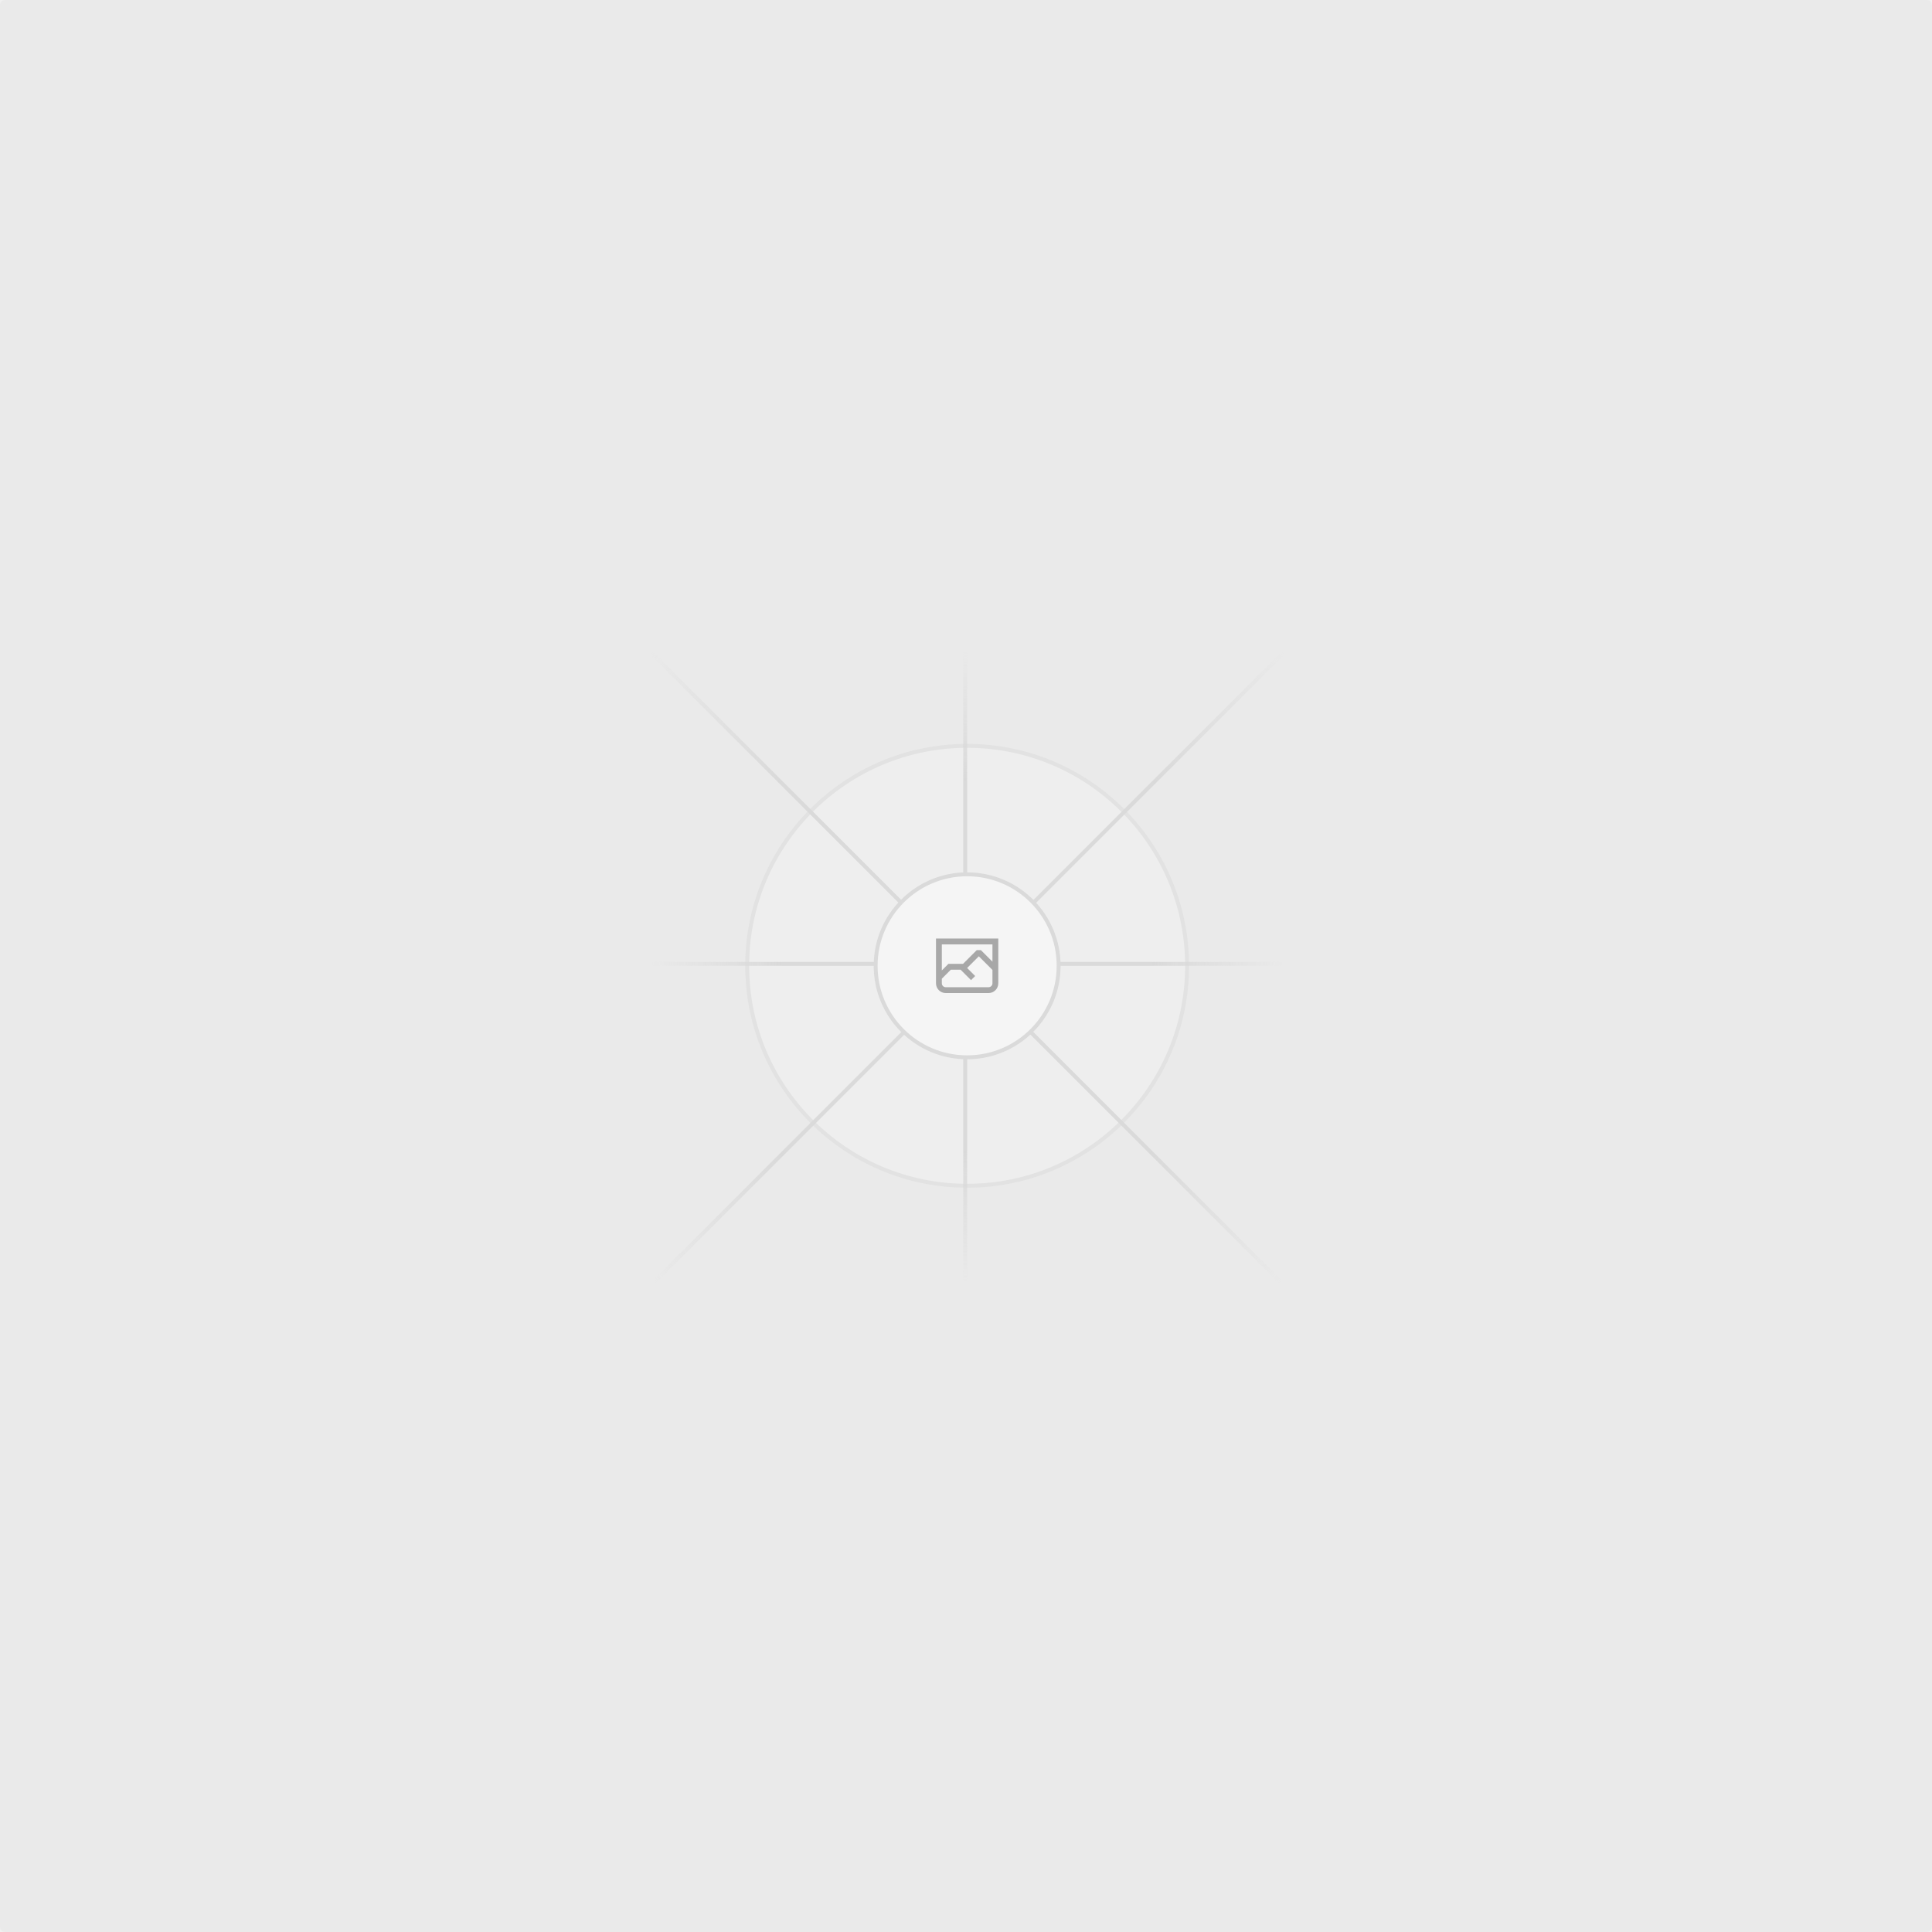
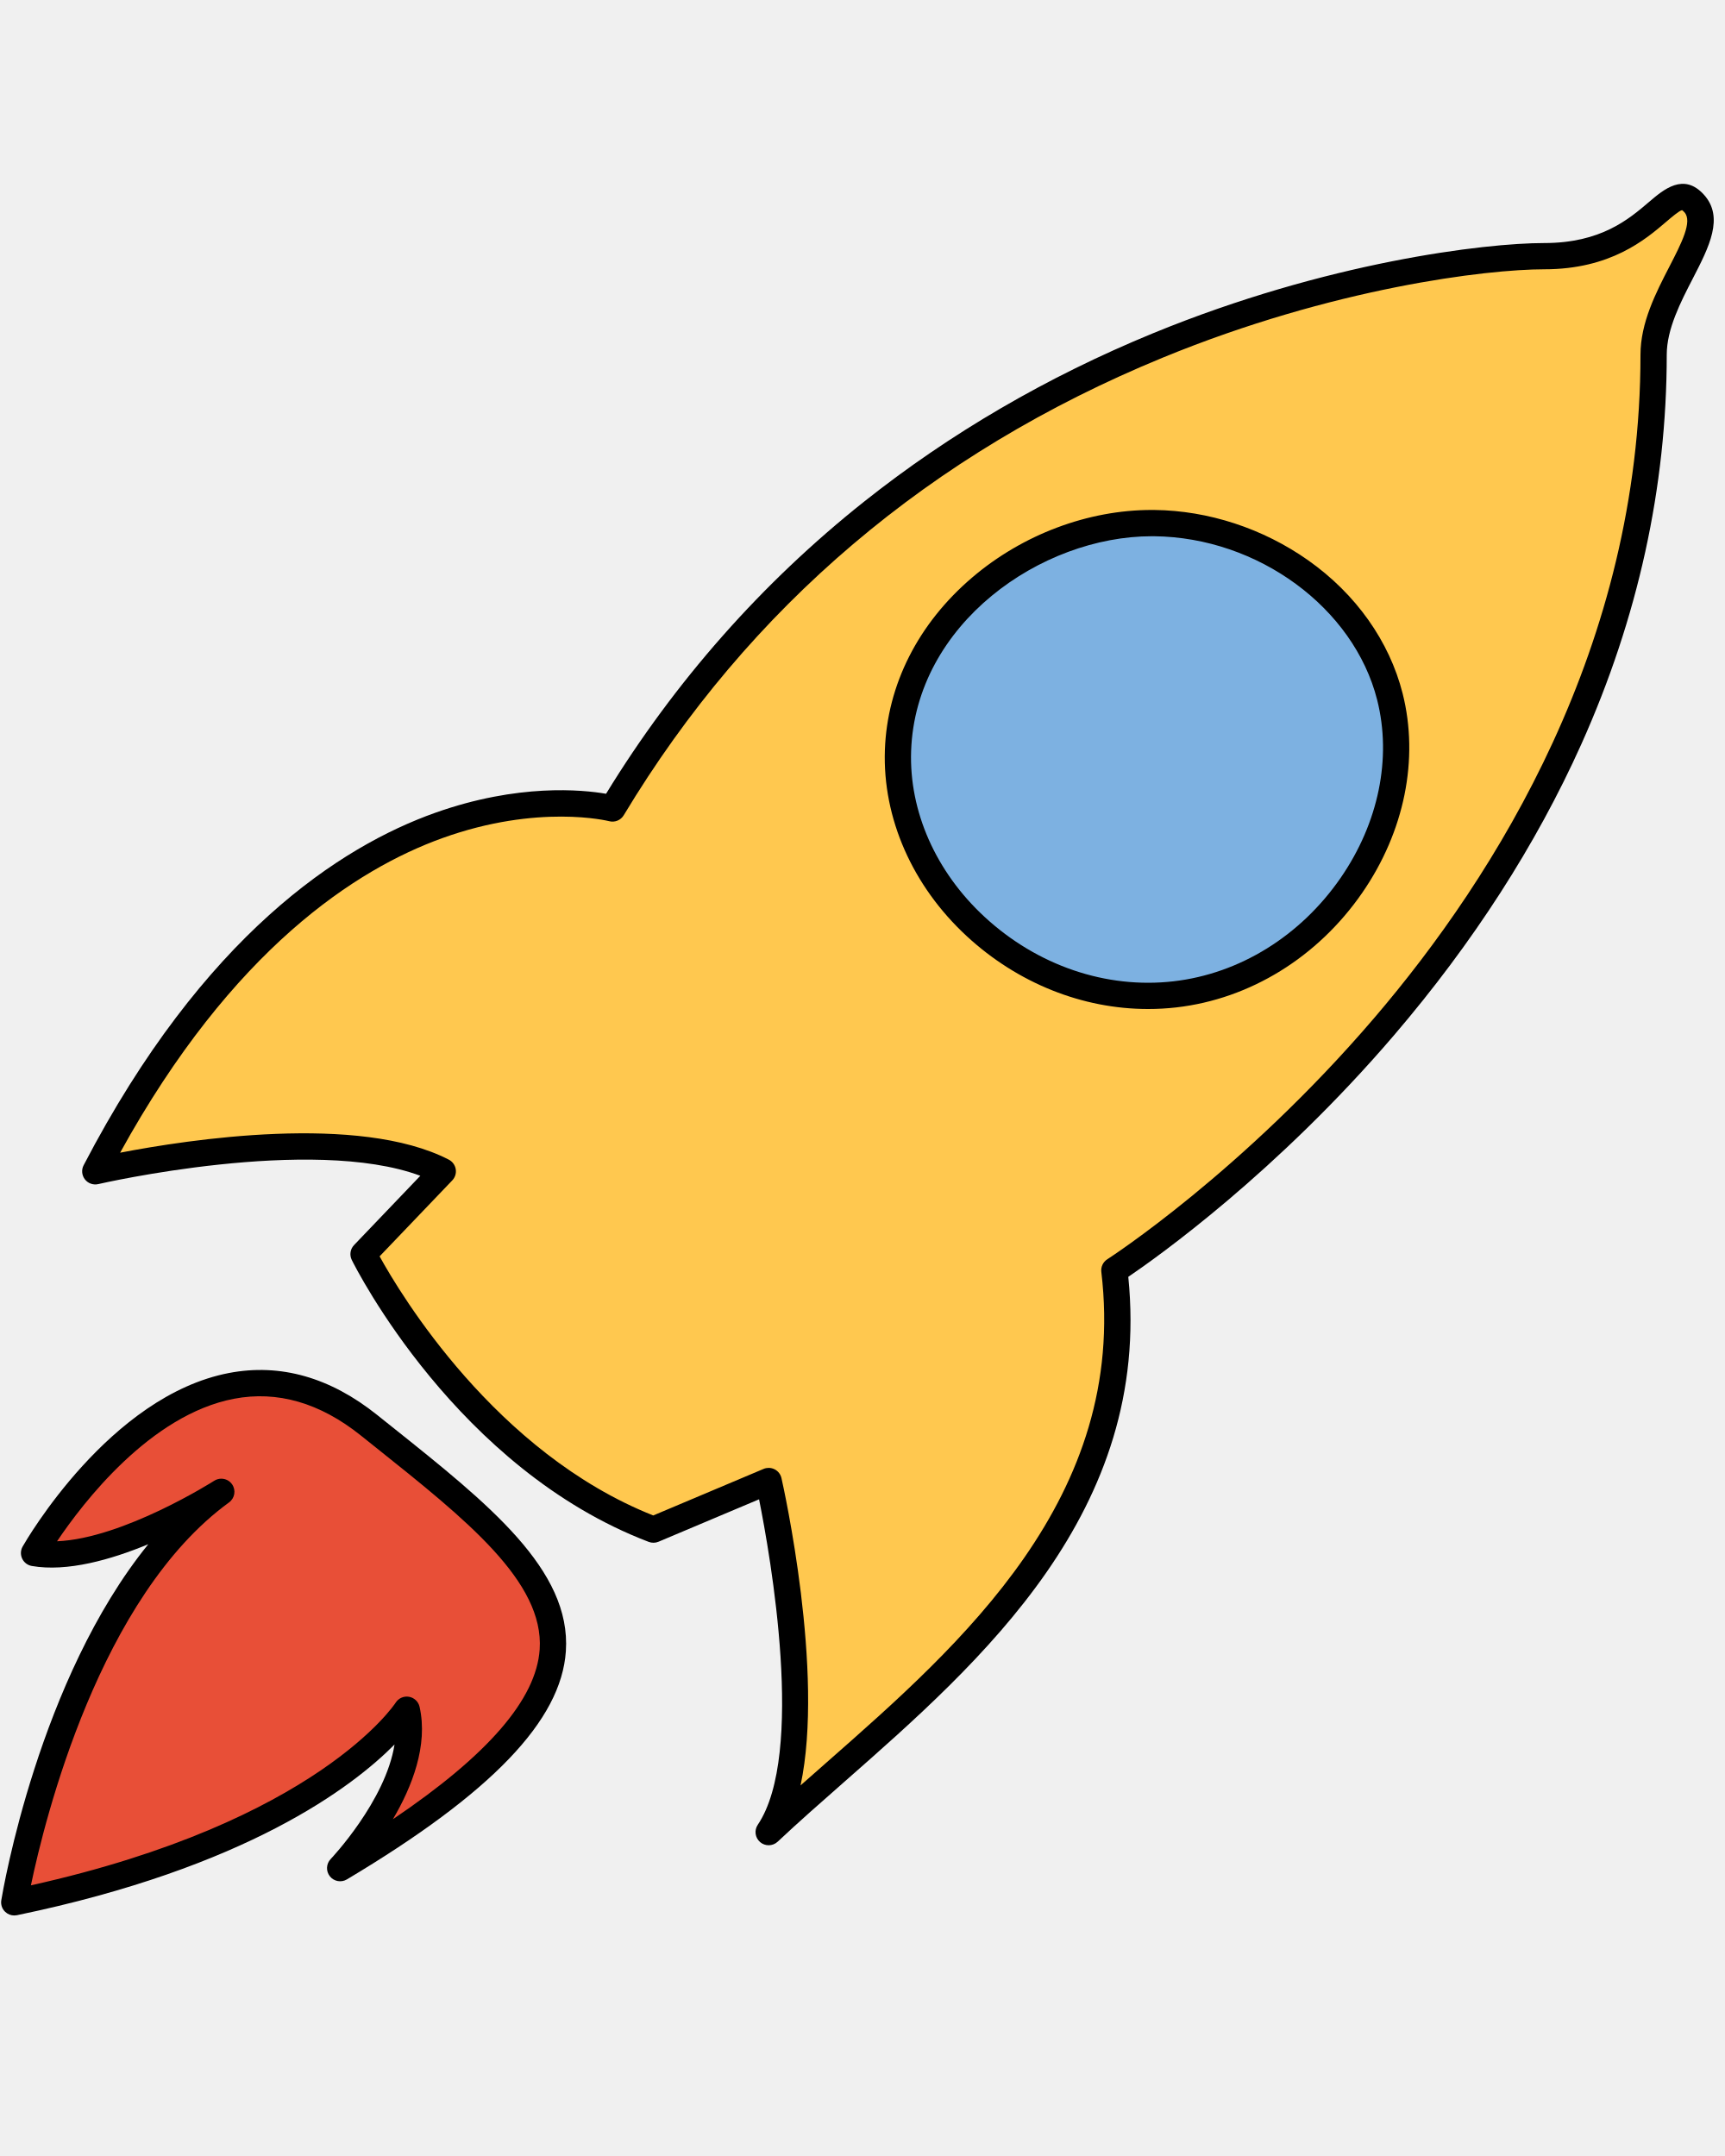
- <svg xmlns="http://www.w3.org/2000/svg" width="1200" height="1200" fill="none">
-   <rect width="1200" height="1200" fill="#EAEAEA" rx="3" />
-   <g opacity=".5">
-     <g opacity=".5">
-       <path fill="#FAFAFA" d="M600.709 736.5c-75.454 0-136.621-61.167-136.621-136.62 0-75.454 61.167-136.621 136.621-136.621 75.453 0 136.62 61.167 136.62 136.621 0 75.453-61.167 136.62-136.62 136.62Z" />
-       <path stroke="#C9C9C9" stroke-width="2.418" d="M600.709 736.5c-75.454 0-136.621-61.167-136.621-136.62 0-75.454 61.167-136.621 136.621-136.621 75.453 0 136.62 61.167 136.62 136.621 0 75.453-61.167 136.62-136.62 136.62Z" />
-     </g>
-     <path stroke="url(#a)" stroke-width="2.418" d="M0-1.209h553.581" transform="scale(1 -1) rotate(45 1163.11 91.165)" />
-     <path stroke="url(#b)" stroke-width="2.418" d="M404.846 598.671h391.726" />
-     <path stroke="url(#c)" stroke-width="2.418" d="M599.5 795.742V404.017" />
-     <path stroke="url(#d)" stroke-width="2.418" d="m795.717 796.597-391.441-391.44" />
-     <path fill="#fff" d="M600.709 656.704c-31.384 0-56.825-25.441-56.825-56.824 0-31.384 25.441-56.825 56.825-56.825 31.383 0 56.824 25.441 56.824 56.825 0 31.383-25.441 56.824-56.824 56.824Z" />
-     <g clip-path="url(#e)">
-       <path fill="#666" fill-rule="evenodd" d="M616.426 586.58h-31.434v16.176l3.553-3.554.531-.531h9.068l.074-.074 8.463-8.463h2.565l7.18 7.181V586.58Zm-15.715 14.654 3.698 3.699 1.283 1.282-2.565 2.565-1.282-1.283-5.2-5.199h-6.066l-5.514 5.514-.073.073v2.876a2.418 2.418 0 0 0 2.418 2.418h26.598a2.418 2.418 0 0 0 2.418-2.418v-8.317l-8.463-8.463-7.181 7.181-.071.072Zm-19.347 5.442v4.085a6.045 6.045 0 0 0 6.046 6.045h26.598a6.044 6.044 0 0 0 6.045-6.045v-7.108l1.356-1.355-1.282-1.283-.074-.073v-17.989h-38.689v23.43l-.146.146.146.147Z" clip-rule="evenodd" />
-     </g>
-     <path stroke="#C9C9C9" stroke-width="2.418" d="M600.709 656.704c-31.384 0-56.825-25.441-56.825-56.824 0-31.384 25.441-56.825 56.825-56.825 31.383 0 56.824 25.441 56.824 56.825 0 31.383-25.441 56.824-56.824 56.824Z" />
-   </g>
+ <svg xmlns="http://www.w3.org/2000/svg" width="1080" zoomAndPan="magnify" viewBox="0 0 810 1012.5" height="1350" preserveAspectRatio="xMidYMid meet" version="1.0">
  <defs>
-     <linearGradient id="a" x1="554.061" x2="-.48" y1=".083" y2=".087" gradientUnits="userSpaceOnUse">
-       <stop stop-color="#C9C9C9" stop-opacity="0" />
-       <stop offset=".208" stop-color="#C9C9C9" />
-       <stop offset=".792" stop-color="#C9C9C9" />
-       <stop offset="1" stop-color="#C9C9C9" stop-opacity="0" />
-     </linearGradient>
-     <linearGradient id="b" x1="796.912" x2="404.507" y1="599.963" y2="599.965" gradientUnits="userSpaceOnUse">
-       <stop stop-color="#C9C9C9" stop-opacity="0" />
-       <stop offset=".208" stop-color="#C9C9C9" />
-       <stop offset=".792" stop-color="#C9C9C9" />
-       <stop offset="1" stop-color="#C9C9C9" stop-opacity="0" />
-     </linearGradient>
-     <linearGradient id="c" x1="600.792" x2="600.794" y1="403.677" y2="796.082" gradientUnits="userSpaceOnUse">
-       <stop stop-color="#C9C9C9" stop-opacity="0" />
-       <stop offset=".208" stop-color="#C9C9C9" />
-       <stop offset=".792" stop-color="#C9C9C9" />
-       <stop offset="1" stop-color="#C9C9C9" stop-opacity="0" />
-     </linearGradient>
-     <linearGradient id="d" x1="404.85" x2="796.972" y1="403.903" y2="796.02" gradientUnits="userSpaceOnUse">
-       <stop stop-color="#C9C9C9" stop-opacity="0" />
-       <stop offset=".208" stop-color="#C9C9C9" />
-       <stop offset=".792" stop-color="#C9C9C9" />
-       <stop offset="1" stop-color="#C9C9C9" stop-opacity="0" />
-     </linearGradient>
-     <clipPath id="e">
-       <path fill="#fff" d="M581.364 580.535h38.689v38.689h-38.689z" />
+     <clipPath id="e7594bf1aa">
+       <path d="M 0.199 643 L 266 643 L 266 899.555 L 0.199 899.555 Z M 0.199 643 " clip-rule="nonzero" />
    </clipPath>
  </defs>
+   <path fill="#ffc84f" d="M 44.738 550.07 C 44.738 550.07 157.18 523.855 207.91 550.07 L 170.711 588.969 C 170.711 588.969 218.055 684.52 306.828 718.344 L 360.938 695.512 C 360.938 695.512 388.84 818.965 360.938 860.398 C 427.66 797.637 538.484 724.258 523.27 596.574 C 523.27 596.574 776.48 434.855 776.48 166.594 C 776.48 137.418 808.184 109.484 795.504 95.531 C 782.824 81.578 775.848 120.297 725.121 120.297 C 683.902 120.297 428.367 145.664 287.598 379.68 C 287.594 379.684 152.109 343.746 44.738 550.07 Z M 44.738 550.07 " fill-opacity="1" fill-rule="nonzero" />
+   <path fill="#000000" d="M 360.938 866.566 C 359.52 866.566 358.098 866.082 356.945 865.098 C 354.555 863.062 354.07 859.562 355.82 856.957 C 378.188 823.746 361.762 730.785 356.43 704.105 L 309.223 724.023 C 307.762 724.641 306.113 724.668 304.633 724.105 C 214.637 689.816 167.164 595.695 165.184 591.707 C 164.031 589.383 164.457 586.582 166.254 584.707 L 197.375 552.168 C 146.203 533.148 47.18 555.832 46.137 556.078 C 43.797 556.621 41.344 555.758 39.867 553.852 C 38.395 551.949 38.16 549.363 39.27 547.227 C 95.66 438.867 160.176 397.402 204.367 381.699 C 243.336 367.852 273.465 370.852 284.582 372.773 C 316.973 319.895 357.711 273.762 405.715 235.605 C 446.059 203.539 491.691 176.938 541.348 156.535 C 622.977 122.996 697.25 114.137 725.121 114.137 C 751.73 114.137 764.801 102.977 774.344 94.828 C 781.199 88.977 790.582 80.961 800.066 91.391 C 809.727 102.02 802.516 115.996 794.887 130.793 C 789.145 141.914 782.645 154.523 782.645 166.598 C 782.645 228.664 769.152 290.195 742.539 349.48 C 721.293 396.805 691.691 442.805 654.559 486.199 C 599.461 550.574 543.602 590.27 529.805 599.633 C 540.941 709.754 460.91 780.125 396.461 836.789 C 385.324 846.578 374.809 855.82 365.164 864.898 C 363.973 866.008 362.453 866.566 360.938 866.566 Z M 360.938 689.348 C 361.902 689.348 362.871 689.574 363.754 690.027 C 365.379 690.863 366.547 692.371 366.949 694.152 C 367.934 698.488 387.254 785.41 375.914 838.457 C 379.953 834.871 384.09 831.234 388.316 827.52 C 451.336 772.113 529.762 703.164 517.145 597.305 C 516.863 594.953 517.953 592.652 519.945 591.379 C 520.574 590.977 583.441 550.402 645.43 477.891 C 702.402 411.246 770.316 303.145 770.316 166.594 C 770.316 151.523 777.547 137.504 783.93 125.133 C 789.539 114.25 794.844 103.969 790.945 99.68 C 790.363 99.043 789.988 98.781 789.828 98.684 C 788.441 98.996 784.934 101.992 782.348 104.199 C 772.598 112.523 756.273 126.465 725.121 126.465 C 698.094 126.465 625.879 135.133 546.031 167.938 C 436.855 212.793 351.68 285.105 292.879 382.863 C 291.465 385.211 288.676 386.348 286.016 385.641 C 285.707 385.562 252.801 377.336 207.668 393.609 C 167.379 408.141 109.105 445.625 56.406 541.332 C 88.031 535.219 168.527 522.777 210.742 544.594 C 212.469 545.484 213.672 547.141 213.996 549.055 C 214.316 550.973 213.715 552.926 212.367 554.332 L 178.25 590.004 C 187.969 607.66 232.586 682.27 306.738 711.691 L 358.547 689.832 C 359.309 689.508 360.121 689.348 360.938 689.348 Z M 360.938 689.348 " fill-opacity="1" fill-rule="nonzero" />
+   <path fill="#e84f37" d="M 6.691 893.379 C 6.691 893.379 29.52 754.703 103.918 700.586 C 103.918 700.586 49.809 735.254 15.988 729.336 C 15.988 729.336 88.699 601.652 173.242 669.301 C 257.789 736.945 321.199 780.918 159.715 877.316 C 159.715 877.316 198.605 836.727 190.996 802.902 C 191 802.902 153.801 862.938 6.691 893.379 Z M 6.691 893.379 " fill-opacity="1" fill-rule="nonzero" />
+   <g clip-path="url(#e7594bf1aa)">
+     <path fill="#000000" d="M 6.691 899.543 C 5.113 899.543 3.578 898.941 2.418 897.824 C 0.953 896.418 0.277 894.383 0.609 892.379 C 1.414 887.48 18.25 788.559 69.637 725.195 C 52.113 732.461 31.539 738.312 14.926 735.41 C 12.949 735.062 11.266 733.777 10.41 731.961 C 9.559 730.148 9.637 728.027 10.633 726.285 C 12.277 723.402 51.512 655.512 107.555 644.781 C 131.605 640.18 155 646.805 177.098 664.484 L 184.277 670.219 C 229.359 706.188 268.297 737.25 265.711 775.457 C 263.508 807.996 230.832 842.047 162.879 882.613 C 160.23 884.191 156.82 883.57 154.898 881.156 C 152.977 878.742 153.133 875.281 155.27 873.051 C 155.574 872.734 181.07 845.754 185.258 819.258 C 165.512 839.215 115.684 877.129 7.941 899.422 C 7.523 899.504 7.105 899.543 6.691 899.543 Z M 103.914 694.418 C 105.883 694.418 107.816 695.359 109.008 697.105 C 110.891 699.859 110.238 703.609 107.543 705.57 C 46.836 749.73 21.043 854.129 14.516 885.391 C 149.133 855.473 185.418 800.195 185.777 799.629 C 187.105 797.523 189.59 796.414 192.043 796.836 C 194.504 797.262 196.469 799.117 197.016 801.547 C 201.109 819.746 193.445 839.184 184.488 854.352 C 229.215 824.16 251.832 797.941 253.41 774.617 C 255.559 742.859 218.965 713.66 176.59 679.852 L 169.398 674.109 C 150.258 658.793 130.242 652.996 109.91 656.879 C 70.594 664.391 38.992 705.66 26.789 723.816 C 57.887 722.523 100.129 695.691 100.598 695.391 C 101.621 694.734 102.773 694.418 103.914 694.418 Z M 103.914 694.418 " fill-opacity="1" fill-rule="nonzero" />
+   </g>
+   <path fill="#7db1e1" d="M 542.016 245.66 C 483.062 245.023 423.801 291.273 421.672 352.43 C 419.379 418.34 484.375 474.695 551.719 466.969 C 619.375 459.203 668.328 389.184 652.648 327.195 C 640.203 277.98 590.145 246.18 542.016 245.66 Z M 542.016 245.66 " fill-opacity="1" fill-rule="nonzero" />
+   <path fill="#000000" d="M 539.109 473.852 C 508.328 473.852 477.902 461.758 453.973 439.656 C 428.418 416.051 414.402 384.18 415.512 352.215 C 416.578 321.59 431.148 292.809 456.539 271.176 C 480.227 251 510.875 239.484 540.82 239.484 C 541.242 239.484 541.66 239.488 542.082 239.492 C 567.41 239.766 593.047 248.16 614.266 263.125 C 636.664 278.922 652.418 301.137 658.629 325.68 C 666.406 356.441 659.492 390.555 639.66 419.273 C 618.781 449.508 586.984 469.125 552.418 473.09 C 547.988 473.602 543.547 473.852 539.109 473.852 Z M 540.883 251.824 C 488.844 251.824 429.914 292.93 427.832 352.648 C 426.848 381.02 439.422 409.434 462.336 430.602 C 487.07 453.449 519.398 464.484 551.016 460.844 C 582.043 457.285 610.656 439.578 629.516 412.273 C 647.328 386.477 653.582 356.023 646.672 328.707 C 635.723 285.406 590.699 252.355 541.945 251.828 C 541.594 251.824 541.238 251.824 540.883 251.824 Z M 540.883 251.824 " fill-opacity="1" fill-rule="nonzero" />
</svg>
